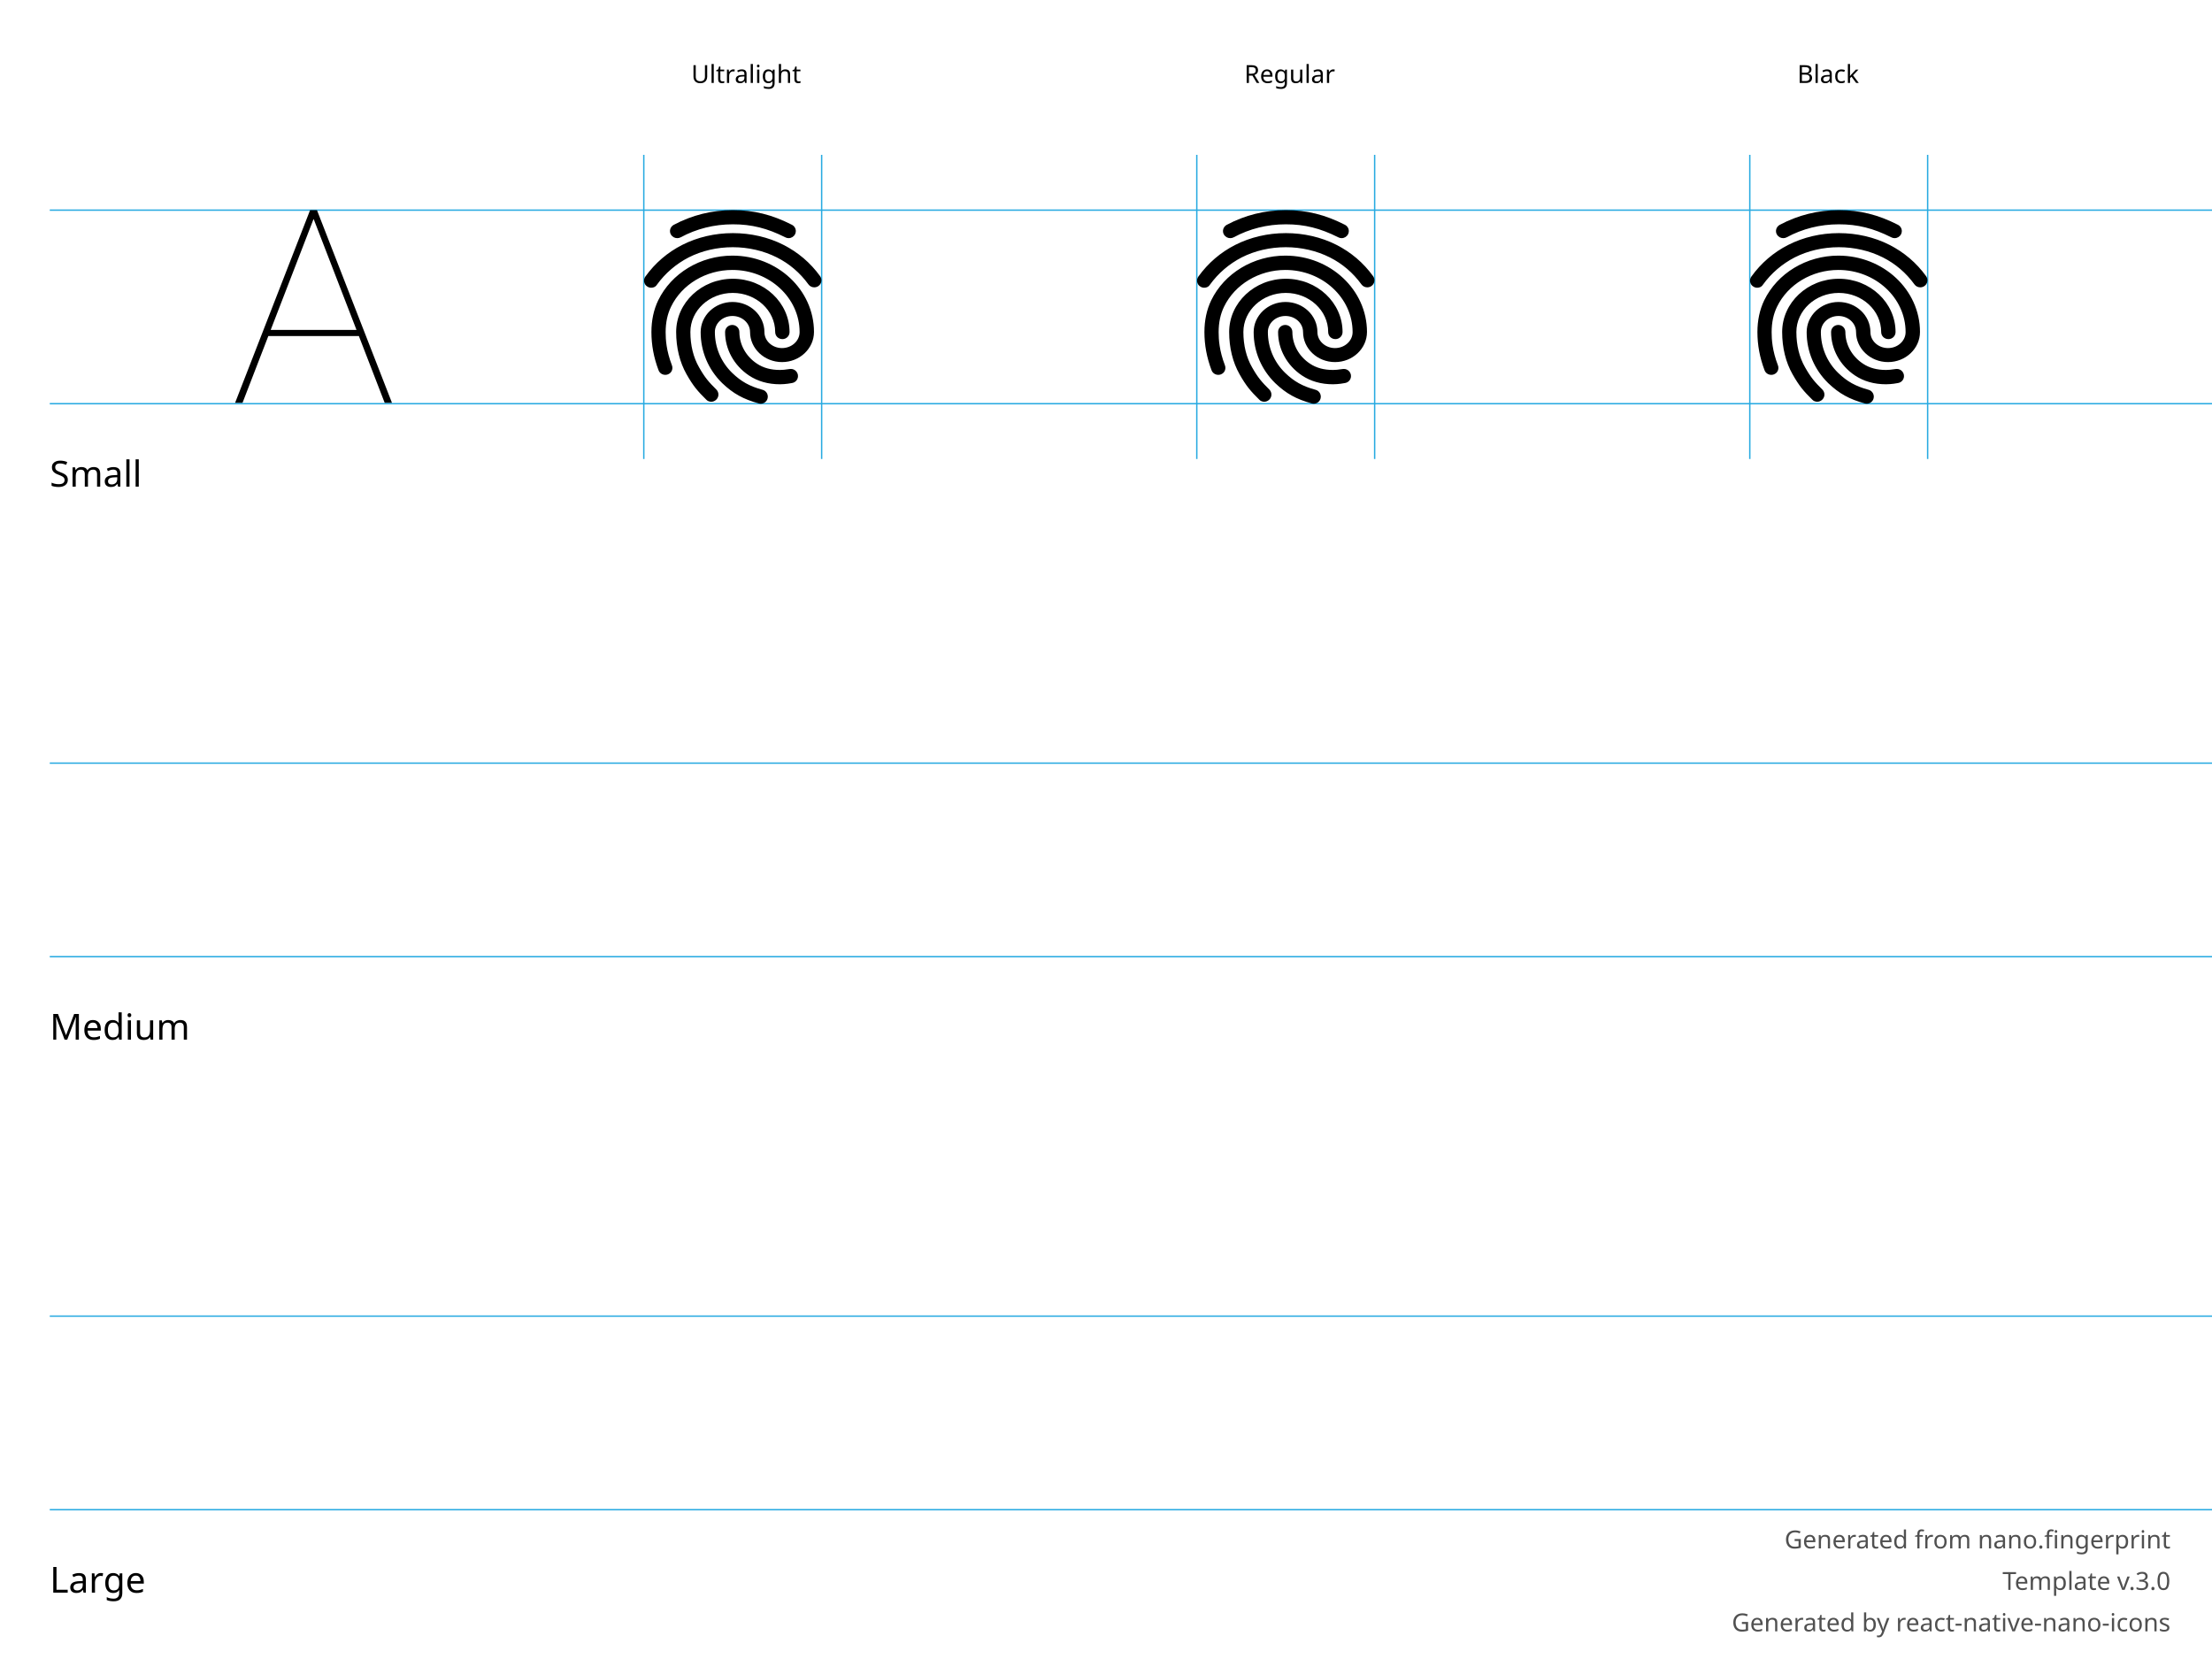
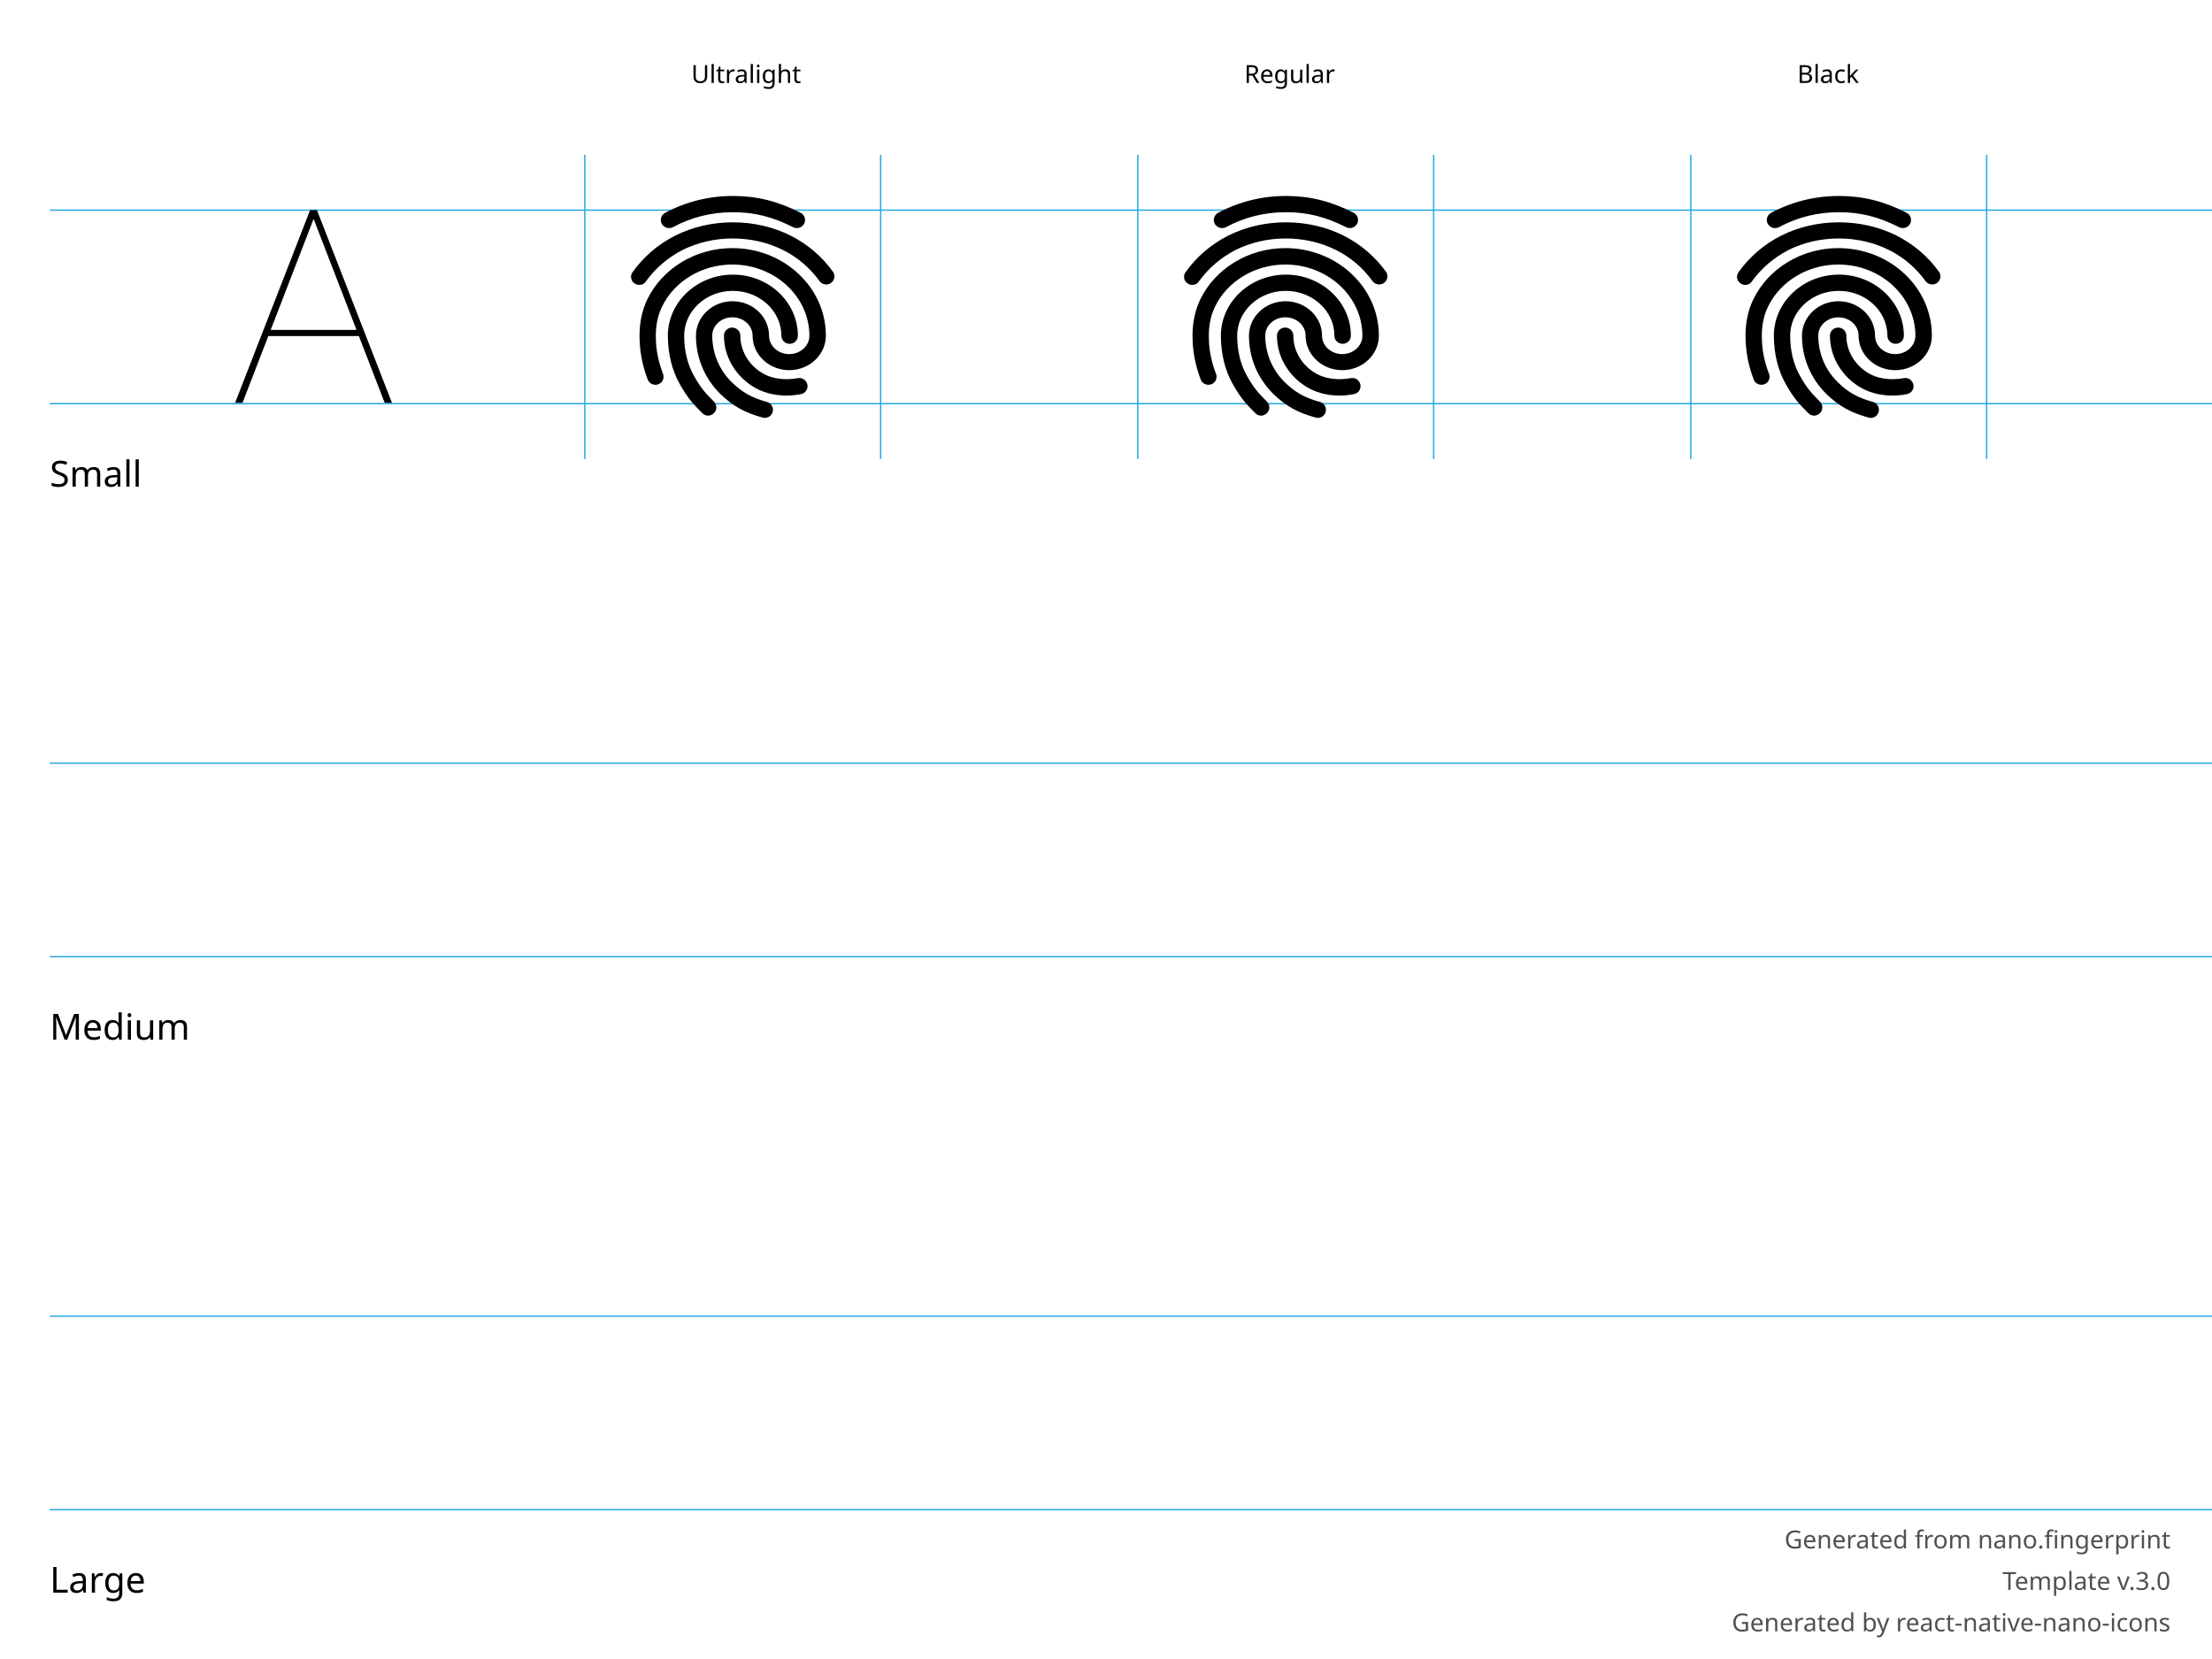
<svg xmlns="http://www.w3.org/2000/svg" width="800" height="600" version="1.1">
  <style>
    .monochrome-0 {fill:#000000}
    .multicolor-0:custom {fill:#000000}
  </style>
  <g id="Notes" font-family="'LucidaGrande', 'Lucida Grande', sans-serif" font-weight="500" font-size="13px">
    <rect x="0" y="0" width="800" height="600" fill="white" />
    <g font-weight="500" font-size="13px">
      <text x="18px" y="176px">Small</text>
      <text x="18px" y="376px">Medium</text>
      <text x="18px" y="576px">Large</text>
    </g>
    <g font-weight="300" font-size="9px">
      <text x="250px" y="30px">Ultralight</text>
      <text x="450px" y="30px">Regular</text>
      <text x="650px" y="30px">Black</text>
      <text id="descriptive-name" fill="#505050" x="785.0" y="560.0" text-anchor="end">Generated from nano.fingerprint</text>
      <text id="template-version" fill="#505050" x="785.0" y="575.0" text-anchor="end">Template v.3.0</text>
      <text fill="#505050" x="785.0" y="590.0" text-anchor="end">Generated by react-native-nano-icons</text>
    </g>
  </g>
  <g id="Guides" stroke="rgb(39,170,225)" stroke-width="0.5px">
    <path id="Capline-S" d="M18,76 l800,0" />
    <path id="H-reference" d="M85,145.755 L87.685,145.755 L113.369,79.287 L114.052,79.287 L114.052,76 L112.148,76 L85,145.755 Z M95.693,121.536 L130.996,121.536 L130.263,119.313 L96.474,119.313 L95.693,121.536 Z M139.15,145.755 L141.787,145.755 L114.638,76 L113.466,76 L113.466,79.287 L139.15,145.755 Z" stroke="none" />
    <path id="Baseline-S" d="M18,146 l800,0" />
-     <path id="left-margin-Ultralight-S" d="M232.839,56 l0,110" />
-     <path id="right-margin-Ultralight-S" d="M297.161,56 l0,110" />
-     <path id="left-margin-Regular-S" d="M432.839,56 l0,110" />
-     <path id="right-margin-Regular-S" d="M497.161,56 l0,110" />
-     <path id="left-margin-Black-S" d="M632.839,56 l0,110" />
-     <path id="right-margin-Black-S" d="M697.161,56 l0,110" />
+     <path id="left-margin-Ultralight-S" d="M211.5,56 l0,110" />
+     <path id="right-margin-Ultralight-S" d="M318.5,56 l0,110" />
+     <path id="left-margin-Regular-S" d="M411.5,56 l0,110" />
+     <path id="right-margin-Regular-S" d="M518.5,56 l0,110" />
+     <path id="left-margin-Black-S" d="M611.5,56 l0,110" />
+     <path id="right-margin-Black-S" d="M718.5,56 l0,110" />
    <path id="Capline-M" d="M18,276 l800,0" />
    <path id="Baseline-M" d="M18,346 l800,0" />
    <path id="Capline-L" d="M18,476 l800,0" />
    <path id="Baseline-L" d="M18,546 l800,0" />
  </g>
  <g id="Symbols">
-     <g id="Ultralight-S" transform="matrix(2.917,0,0,2.917,218.332,64.333)">
+     <g id="Ultralight-S" transform="matrix(3.344,0,0,3.344,211.5,57.5)">
      <path class="monochrome-0 multicolor-0:custom" d="M19.472,28 C19.384,28 19.306,27.98 19.248,27.971 C17.31,27.444 16.035,26.732 14.691,25.444 C12.968,23.756 12.023,21.512 12.023,19.122 C12.023,17.063 13.795,15.385 15.976,15.385 C18.157,15.385 19.929,17.063 19.929,19.122 C19.929,20.215 20.913,21.102 22.11,21.102 C23.308,21.102 24.291,20.215 24.291,19.122 C24.291,14.878 20.552,11.415 15.957,11.415 C12.676,11.415 9.696,13.2 8.352,15.971 C7.905,16.888 7.681,17.941 7.681,19.122 C7.681,20.02 7.759,21.415 8.46,23.239 C8.547,23.463 8.537,23.698 8.44,23.922 C8.343,24.137 8.158,24.293 7.934,24.371 C7.846,24.41 7.739,24.42 7.632,24.42 C7.262,24.42 6.931,24.195 6.804,23.854 C6.21,22.283 5.918,20.732 5.918,19.112 C5.918,17.668 6.201,16.351 6.756,15.19 C8.391,11.815 12.004,9.639 15.957,9.639 C21.536,9.639 26.073,13.883 26.073,19.102 C26.073,21.161 24.301,22.839 22.11,22.839 C19.919,22.839 18.147,21.161 18.147,19.102 C18.147,18.01 17.164,17.122 15.966,17.122 C14.759,17.122 13.785,18.01 13.785,19.102 C13.785,21.024 14.545,22.829 15.927,24.176 C17.028,25.239 18.079,25.834 19.696,26.273 C19.919,26.332 20.114,26.478 20.231,26.683 C20.348,26.888 20.377,27.132 20.319,27.346 C20.231,27.717 19.881,28 19.472,28 Z M13.338,27.756 C13.094,27.756 12.86,27.659 12.705,27.483 C11.663,26.459 11.088,25.795 10.271,24.341 C9.433,22.868 8.985,21.054 8.985,19.112 C8.985,15.473 12.14,12.507 16.015,12.507 C19.89,12.507 23.045,15.473 23.045,19.112 C23.045,19.6 22.655,19.99 22.159,19.99 C21.662,19.99 21.263,19.61 21.263,19.112 C21.263,16.439 18.907,14.263 16.005,14.263 C13.104,14.263 10.748,16.439 10.748,19.112 C10.748,20.751 11.118,22.254 11.819,23.473 C12.549,24.771 13.036,25.317 13.97,26.244 C14.311,26.595 14.311,27.141 13.97,27.483 C13.785,27.668 13.562,27.756 13.338,27.756 Z M5.899,13.62 C5.724,13.62 5.548,13.571 5.393,13.463 C5.188,13.337 5.062,13.132 5.013,12.898 C4.974,12.663 5.023,12.429 5.169,12.234 C6.376,10.556 7.914,9.239 9.735,8.312 C11.614,7.356 13.785,6.849 16.015,6.849 C18.235,6.849 20.397,7.346 22.266,8.293 C24.096,9.22 25.635,10.527 26.832,12.185 C26.969,12.371 27.027,12.605 26.988,12.839 C26.949,13.073 26.813,13.278 26.618,13.415 C26.462,13.522 26.287,13.571 26.102,13.571 C25.82,13.571 25.547,13.434 25.382,13.2 C24.34,11.766 23.016,10.634 21.458,9.854 C19.822,9.034 17.933,8.595 16.005,8.595 C14.058,8.595 12.169,9.034 10.533,9.863 C8.976,10.673 7.642,11.805 6.59,13.259 C6.473,13.473 6.201,13.62 5.899,13.62 Z M22.928,7.473 C22.782,7.473 22.636,7.434 22.509,7.366 C20.28,6.244 18.342,5.756 16.025,5.756 C13.698,5.756 11.517,6.302 9.531,7.376 C9.404,7.444 9.258,7.473 9.112,7.473 C8.791,7.473 8.499,7.298 8.333,7.024 C8.216,6.82 8.187,6.576 8.255,6.351 C8.323,6.127 8.479,5.932 8.684,5.824 C10.952,4.615 13.425,4 16.025,4 C18.605,4 20.864,4.556 23.337,5.815 C23.551,5.922 23.707,6.107 23.785,6.341 C23.853,6.566 23.824,6.8 23.717,7.005 C23.561,7.288 23.259,7.473 22.928,7.473 Z M21.867,25.59 C20.387,25.59 19.092,25.22 18.011,24.498 C16.161,23.259 15.051,21.249 15.051,19.112 C15.051,18.624 15.441,18.234 15.937,18.234 C16.434,18.234 16.823,18.624 16.823,19.112 C16.823,20.663 17.641,22.137 19.004,23.034 C19.793,23.561 20.728,23.815 21.867,23.815 C22.11,23.815 22.568,23.785 23.055,23.698 C23.103,23.688 23.162,23.688 23.21,23.688 C23.639,23.688 23.999,24 24.077,24.42 C24.116,24.644 24.067,24.878 23.941,25.063 C23.804,25.259 23.6,25.395 23.356,25.434 C22.626,25.58 21.984,25.59 21.867,25.59 Z" />
    </g>
-     <g id="Regular-S" transform="matrix(2.917,0,0,2.917,418.332,64.333)">
+     <g id="Regular-S" transform="matrix(3.344,0,0,3.344,411.5,57.5)">
      <path class="monochrome-0 multicolor-0:custom" d="M19.472,28 C19.384,28 19.306,27.98 19.248,27.971 C17.31,27.444 16.035,26.732 14.691,25.444 C12.968,23.756 12.023,21.512 12.023,19.122 C12.023,17.063 13.795,15.385 15.976,15.385 C18.157,15.385 19.929,17.063 19.929,19.122 C19.929,20.215 20.913,21.102 22.11,21.102 C23.308,21.102 24.291,20.215 24.291,19.122 C24.291,14.878 20.552,11.415 15.957,11.415 C12.676,11.415 9.696,13.2 8.352,15.971 C7.905,16.888 7.681,17.941 7.681,19.122 C7.681,20.02 7.759,21.415 8.46,23.239 C8.547,23.463 8.537,23.698 8.44,23.922 C8.343,24.137 8.158,24.293 7.934,24.371 C7.846,24.41 7.739,24.42 7.632,24.42 C7.262,24.42 6.931,24.195 6.804,23.854 C6.21,22.283 5.918,20.732 5.918,19.112 C5.918,17.668 6.201,16.351 6.756,15.19 C8.391,11.815 12.004,9.639 15.957,9.639 C21.536,9.639 26.073,13.883 26.073,19.102 C26.073,21.161 24.301,22.839 22.11,22.839 C19.919,22.839 18.147,21.161 18.147,19.102 C18.147,18.01 17.164,17.122 15.966,17.122 C14.759,17.122 13.785,18.01 13.785,19.102 C13.785,21.024 14.545,22.829 15.927,24.176 C17.028,25.239 18.079,25.834 19.696,26.273 C19.919,26.332 20.114,26.478 20.231,26.683 C20.348,26.888 20.377,27.132 20.319,27.346 C20.231,27.717 19.881,28 19.472,28 Z M13.338,27.756 C13.094,27.756 12.86,27.659 12.705,27.483 C11.663,26.459 11.088,25.795 10.271,24.341 C9.433,22.868 8.985,21.054 8.985,19.112 C8.985,15.473 12.14,12.507 16.015,12.507 C19.89,12.507 23.045,15.473 23.045,19.112 C23.045,19.6 22.655,19.99 22.159,19.99 C21.662,19.99 21.263,19.61 21.263,19.112 C21.263,16.439 18.907,14.263 16.005,14.263 C13.104,14.263 10.748,16.439 10.748,19.112 C10.748,20.751 11.118,22.254 11.819,23.473 C12.549,24.771 13.036,25.317 13.97,26.244 C14.311,26.595 14.311,27.141 13.97,27.483 C13.785,27.668 13.562,27.756 13.338,27.756 Z M5.899,13.62 C5.724,13.62 5.548,13.571 5.393,13.463 C5.188,13.337 5.062,13.132 5.013,12.898 C4.974,12.663 5.023,12.429 5.169,12.234 C6.376,10.556 7.914,9.239 9.735,8.312 C11.614,7.356 13.785,6.849 16.015,6.849 C18.235,6.849 20.397,7.346 22.266,8.293 C24.096,9.22 25.635,10.527 26.832,12.185 C26.969,12.371 27.027,12.605 26.988,12.839 C26.949,13.073 26.813,13.278 26.618,13.415 C26.462,13.522 26.287,13.571 26.102,13.571 C25.82,13.571 25.547,13.434 25.382,13.2 C24.34,11.766 23.016,10.634 21.458,9.854 C19.822,9.034 17.933,8.595 16.005,8.595 C14.058,8.595 12.169,9.034 10.533,9.863 C8.976,10.673 7.642,11.805 6.59,13.259 C6.473,13.473 6.201,13.62 5.899,13.62 Z M22.928,7.473 C22.782,7.473 22.636,7.434 22.509,7.366 C20.28,6.244 18.342,5.756 16.025,5.756 C13.698,5.756 11.517,6.302 9.531,7.376 C9.404,7.444 9.258,7.473 9.112,7.473 C8.791,7.473 8.499,7.298 8.333,7.024 C8.216,6.82 8.187,6.576 8.255,6.351 C8.323,6.127 8.479,5.932 8.684,5.824 C10.952,4.615 13.425,4 16.025,4 C18.605,4 20.864,4.556 23.337,5.815 C23.551,5.922 23.707,6.107 23.785,6.341 C23.853,6.566 23.824,6.8 23.717,7.005 C23.561,7.288 23.259,7.473 22.928,7.473 Z M21.867,25.59 C20.387,25.59 19.092,25.22 18.011,24.498 C16.161,23.259 15.051,21.249 15.051,19.112 C15.051,18.624 15.441,18.234 15.937,18.234 C16.434,18.234 16.823,18.624 16.823,19.112 C16.823,20.663 17.641,22.137 19.004,23.034 C19.793,23.561 20.728,23.815 21.867,23.815 C22.11,23.815 22.568,23.785 23.055,23.698 C23.103,23.688 23.162,23.688 23.21,23.688 C23.639,23.688 23.999,24 24.077,24.42 C24.116,24.644 24.067,24.878 23.941,25.063 C23.804,25.259 23.6,25.395 23.356,25.434 C22.626,25.58 21.984,25.59 21.867,25.59 Z" />
    </g>
-     <g id="Black-S" transform="matrix(2.917,0,0,2.917,618.332,64.333)">
+     <g id="Black-S" transform="matrix(3.344,0,0,3.344,611.5,57.5)">
      <path class="monochrome-0 multicolor-0:custom" d="M19.472,28 C19.384,28 19.306,27.98 19.248,27.971 C17.31,27.444 16.035,26.732 14.691,25.444 C12.968,23.756 12.023,21.512 12.023,19.122 C12.023,17.063 13.795,15.385 15.976,15.385 C18.157,15.385 19.929,17.063 19.929,19.122 C19.929,20.215 20.913,21.102 22.11,21.102 C23.308,21.102 24.291,20.215 24.291,19.122 C24.291,14.878 20.552,11.415 15.957,11.415 C12.676,11.415 9.696,13.2 8.352,15.971 C7.905,16.888 7.681,17.941 7.681,19.122 C7.681,20.02 7.759,21.415 8.46,23.239 C8.547,23.463 8.537,23.698 8.44,23.922 C8.343,24.137 8.158,24.293 7.934,24.371 C7.846,24.41 7.739,24.42 7.632,24.42 C7.262,24.42 6.931,24.195 6.804,23.854 C6.21,22.283 5.918,20.732 5.918,19.112 C5.918,17.668 6.201,16.351 6.756,15.19 C8.391,11.815 12.004,9.639 15.957,9.639 C21.536,9.639 26.073,13.883 26.073,19.102 C26.073,21.161 24.301,22.839 22.11,22.839 C19.919,22.839 18.147,21.161 18.147,19.102 C18.147,18.01 17.164,17.122 15.966,17.122 C14.759,17.122 13.785,18.01 13.785,19.102 C13.785,21.024 14.545,22.829 15.927,24.176 C17.028,25.239 18.079,25.834 19.696,26.273 C19.919,26.332 20.114,26.478 20.231,26.683 C20.348,26.888 20.377,27.132 20.319,27.346 C20.231,27.717 19.881,28 19.472,28 Z M13.338,27.756 C13.094,27.756 12.86,27.659 12.705,27.483 C11.663,26.459 11.088,25.795 10.271,24.341 C9.433,22.868 8.985,21.054 8.985,19.112 C8.985,15.473 12.14,12.507 16.015,12.507 C19.89,12.507 23.045,15.473 23.045,19.112 C23.045,19.6 22.655,19.99 22.159,19.99 C21.662,19.99 21.263,19.61 21.263,19.112 C21.263,16.439 18.907,14.263 16.005,14.263 C13.104,14.263 10.748,16.439 10.748,19.112 C10.748,20.751 11.118,22.254 11.819,23.473 C12.549,24.771 13.036,25.317 13.97,26.244 C14.311,26.595 14.311,27.141 13.97,27.483 C13.785,27.668 13.562,27.756 13.338,27.756 Z M5.899,13.62 C5.724,13.62 5.548,13.571 5.393,13.463 C5.188,13.337 5.062,13.132 5.013,12.898 C4.974,12.663 5.023,12.429 5.169,12.234 C6.376,10.556 7.914,9.239 9.735,8.312 C11.614,7.356 13.785,6.849 16.015,6.849 C18.235,6.849 20.397,7.346 22.266,8.293 C24.096,9.22 25.635,10.527 26.832,12.185 C26.969,12.371 27.027,12.605 26.988,12.839 C26.949,13.073 26.813,13.278 26.618,13.415 C26.462,13.522 26.287,13.571 26.102,13.571 C25.82,13.571 25.547,13.434 25.382,13.2 C24.34,11.766 23.016,10.634 21.458,9.854 C19.822,9.034 17.933,8.595 16.005,8.595 C14.058,8.595 12.169,9.034 10.533,9.863 C8.976,10.673 7.642,11.805 6.59,13.259 C6.473,13.473 6.201,13.62 5.899,13.62 Z M22.928,7.473 C22.782,7.473 22.636,7.434 22.509,7.366 C20.28,6.244 18.342,5.756 16.025,5.756 C13.698,5.756 11.517,6.302 9.531,7.376 C9.404,7.444 9.258,7.473 9.112,7.473 C8.791,7.473 8.499,7.298 8.333,7.024 C8.216,6.82 8.187,6.576 8.255,6.351 C8.323,6.127 8.479,5.932 8.684,5.824 C10.952,4.615 13.425,4 16.025,4 C18.605,4 20.864,4.556 23.337,5.815 C23.551,5.922 23.707,6.107 23.785,6.341 C23.853,6.566 23.824,6.8 23.717,7.005 C23.561,7.288 23.259,7.473 22.928,7.473 Z M21.867,25.59 C20.387,25.59 19.092,25.22 18.011,24.498 C16.161,23.259 15.051,21.249 15.051,19.112 C15.051,18.624 15.441,18.234 15.937,18.234 C16.434,18.234 16.823,18.624 16.823,19.112 C16.823,20.663 17.641,22.137 19.004,23.034 C19.793,23.561 20.728,23.815 21.867,23.815 C22.11,23.815 22.568,23.785 23.055,23.698 C23.103,23.688 23.162,23.688 23.21,23.688 C23.639,23.688 23.999,24 24.077,24.42 C24.116,24.644 24.067,24.878 23.941,25.063 C23.804,25.259 23.6,25.395 23.356,25.434 C22.626,25.58 21.984,25.59 21.867,25.59 Z" />
    </g>
  </g>
</svg>
